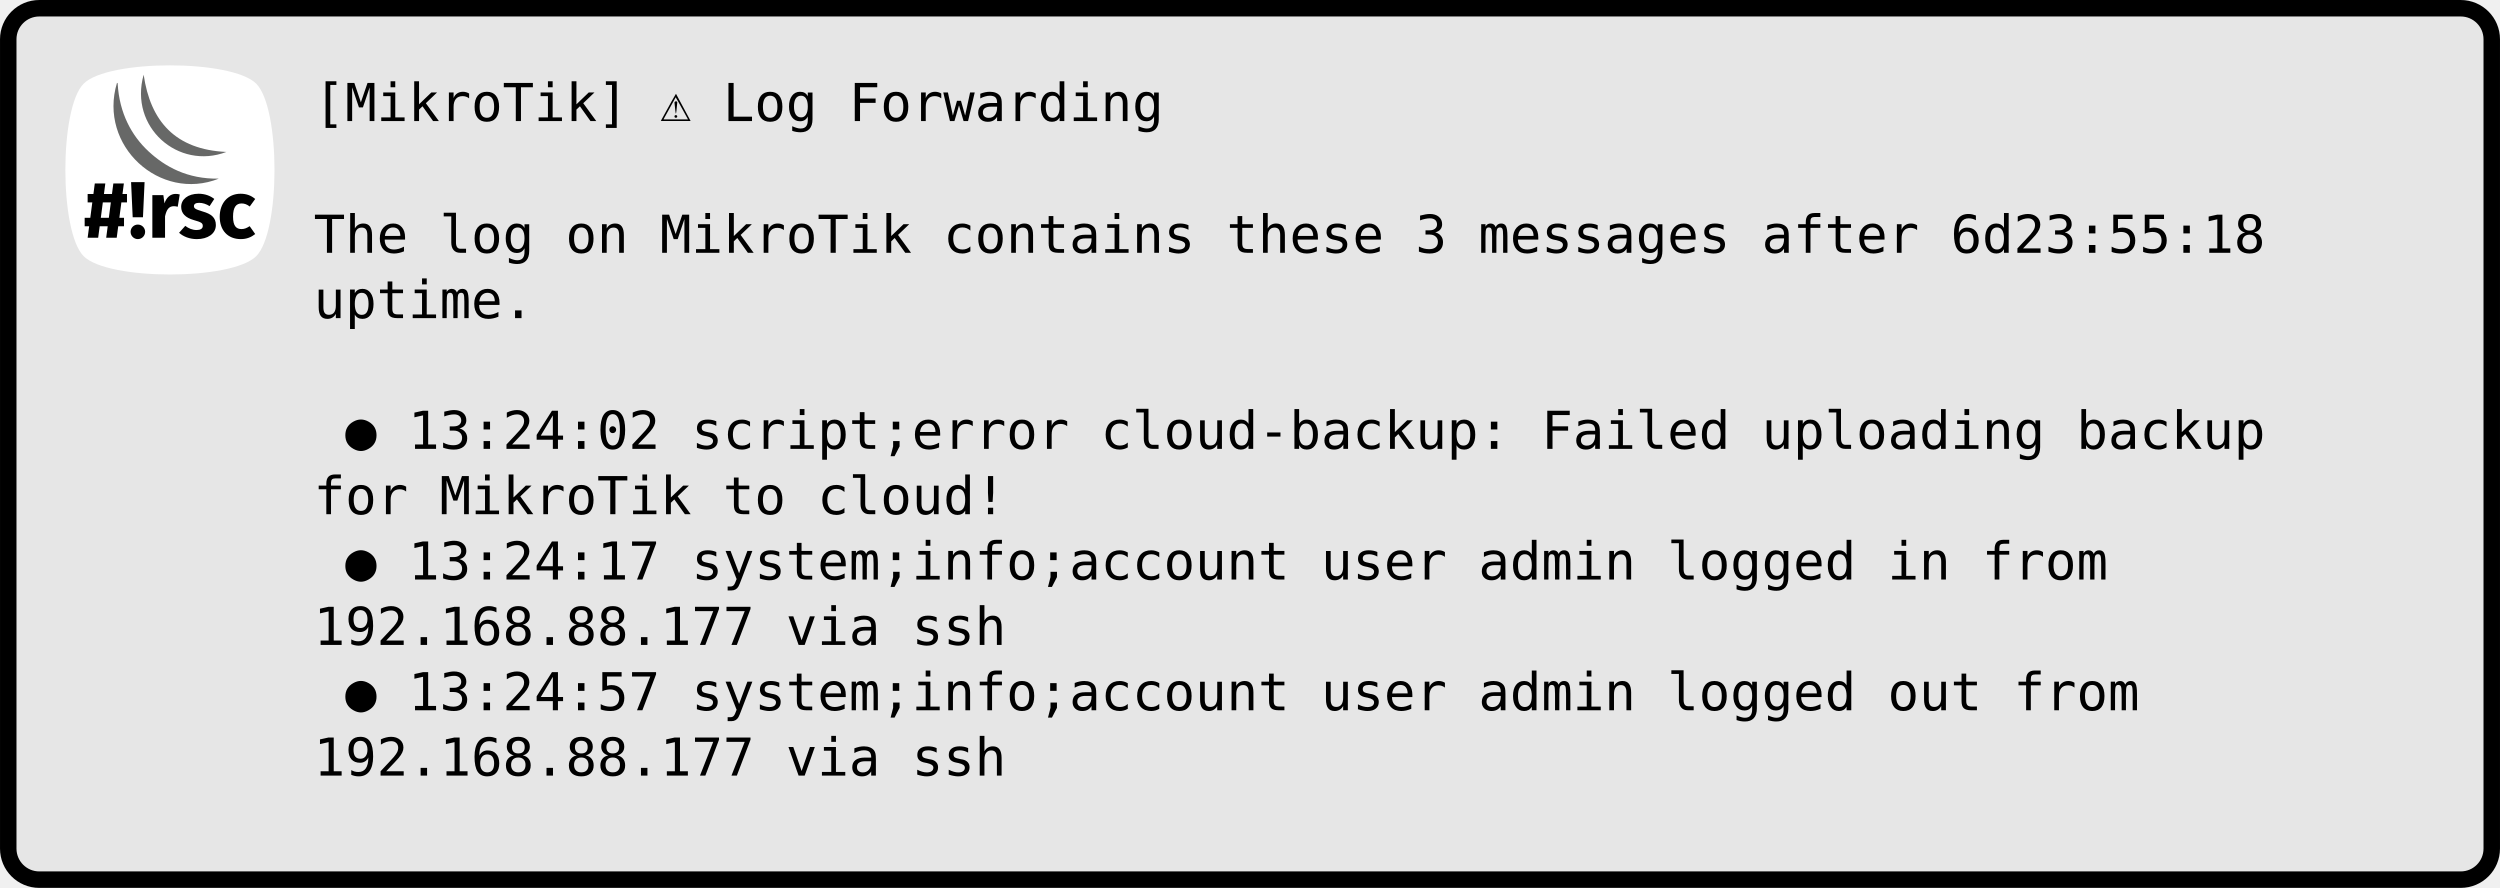
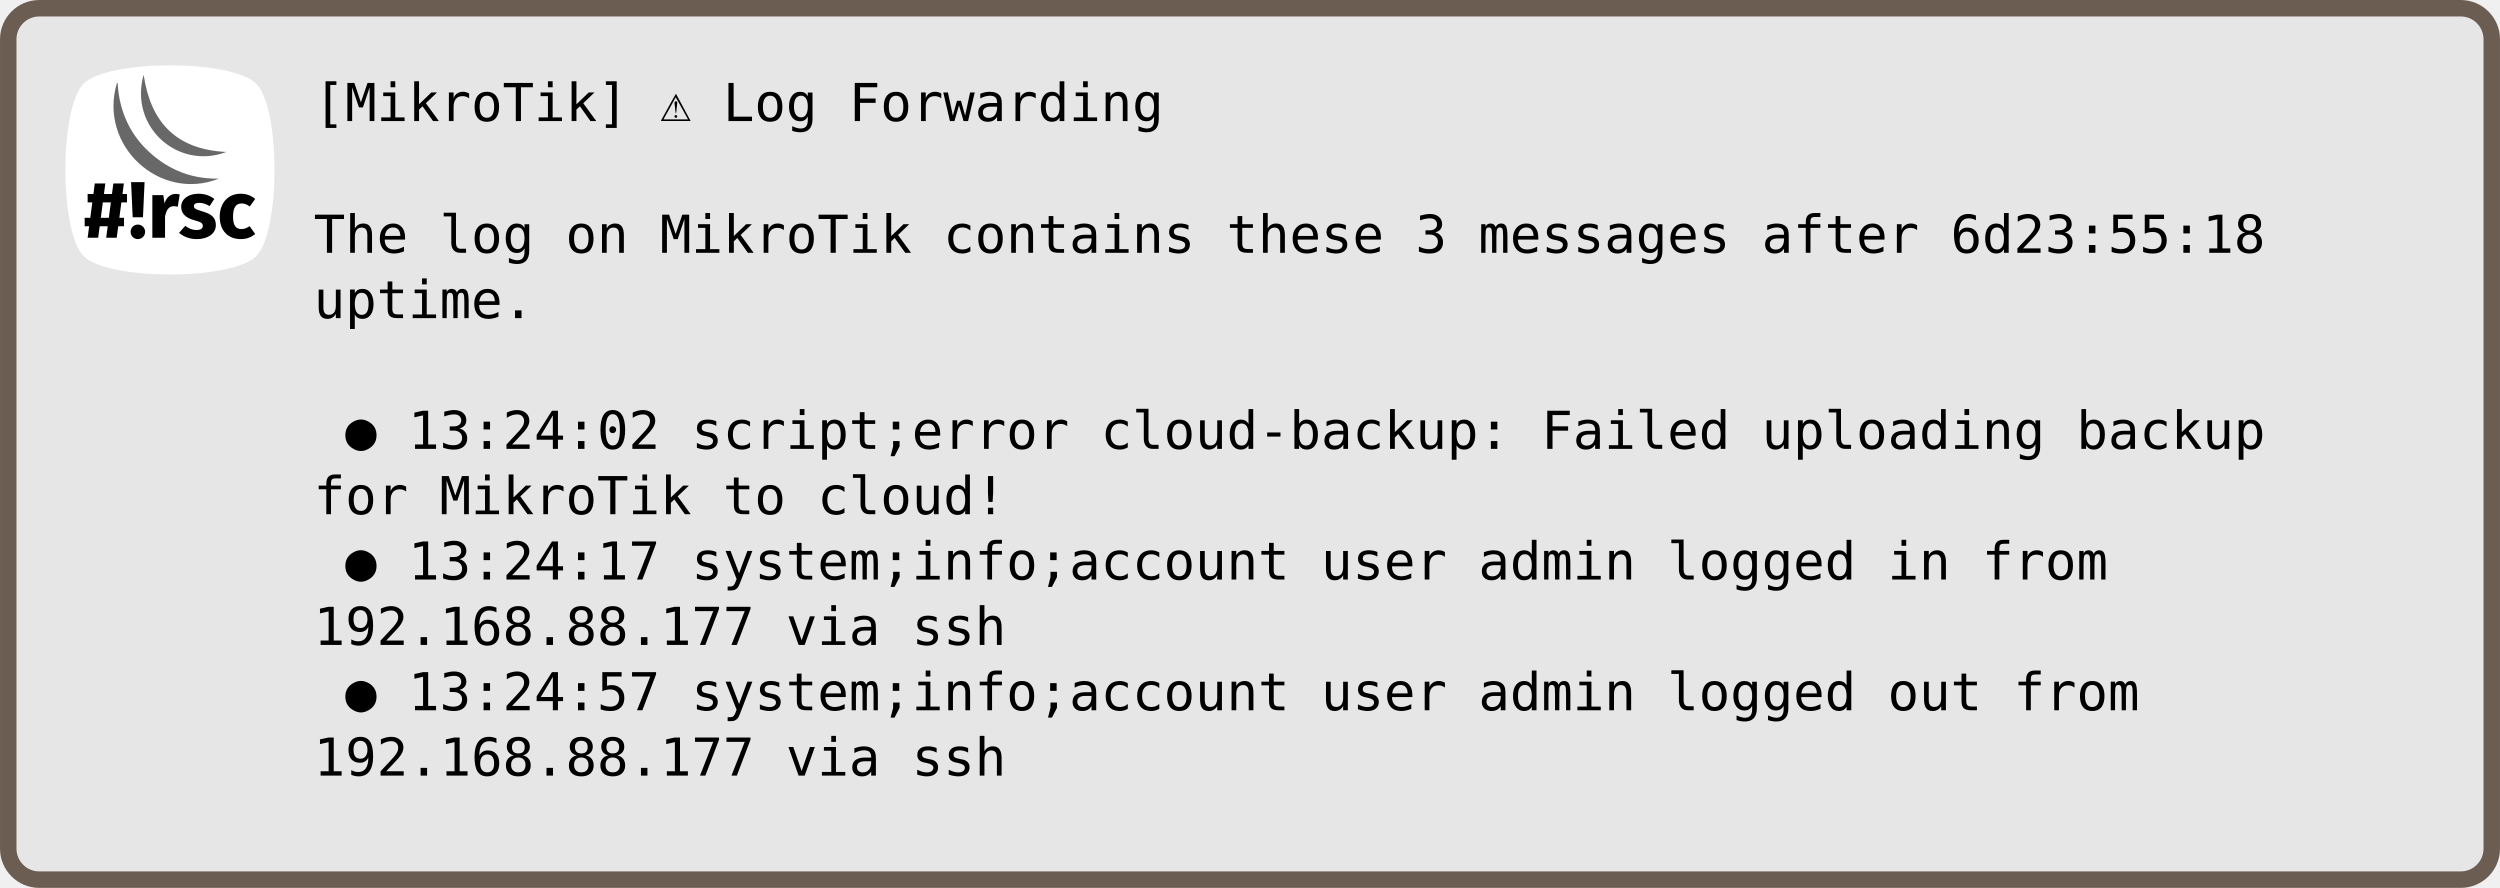
<svg xmlns="http://www.w3.org/2000/svg" width="573.779" height="203.779" viewBox="0 0 151.812 53.917" version="1.1" id="svg8">
  <defs id="defs2">
    <rect x="180" y="0" width="470.722" height="388.666" id="rect4813" />
  </defs>
  <g id="layer1" transform="translate(16.375,11.08333)">
-     <rect style="fill:#e6e6e6;stroke:#000000;stroke-width:1;stroke-linecap:round;stroke-linejoin:round;stroke-opacity:1" id="rect857" width="150.812" height="52.917" x="-15.875" y="-10.583" rx="1.885" />
+     <rect style="fill:#e6e6e6;stroke:#6c5d53;stroke-width:1;stroke-linecap:round;stroke-linejoin:round;stroke-opacity:1" id="rect857" width="150.812" height="52.917" x="-15.875" y="-10.583" rx="1.885" />
    <g id="g884" transform="matrix(0.5,0,0,0.5,-12.40625,-7.114583)" style="stroke-width:2">
      <path style="fill:#ffffff;fill-opacity:1;stroke:none;stroke-width:0.265;stroke-linecap:round;stroke-linejoin:round;stroke-opacity:1" id="path899" d="m 23.177,23.177 c -2.963,2.963 -17.991,2.963 -20.955,0 -2.963,-2.963 -2.963,-17.991 0,-20.955 2.963,-2.963 17.991,-2.963 20.955,0 2.963,2.963 2.963,17.991 0,20.955 z" />
      <g id="g871" style="stroke-width:2">
        <g aria-label="#!rsc" id="text837">
          <path d="M 7.483,16.646 V 15.622 H 6.937 l 0.166,-1.277 H 5.826 l -0.166,1.277 h -0.975 l 0.166,-1.277 H 3.573 l -0.166,1.277 H 2.705 v 1.024 H 3.271 L 3.027,18.518 H 2.344 v 1.024 H 2.89 L 2.705,20.936 H 3.983 L 4.168,19.542 H 5.143 L 4.958,20.936 H 6.235 L 6.42,19.542 H 7.122 V 18.518 H 6.557 l 0.244,-1.872 z m -2.204,1.872 h -0.975 l 0.244,-1.872 h 0.975 z" style="stroke-width:0.529px" id="path851" />
          <path d="m 9.619,14.179 h -1.638 l 0.195,4.271 h 1.248 z m -0.819,5.158 c -0.488,0 -0.878,0.4 -0.878,0.878 0,0.488 0.39,0.887 0.878,0.887 0.497,0 0.887,-0.4 0.887,-0.887 0,-0.478 -0.39,-0.878 -0.887,-0.878 z" style="stroke-width:0.529px" id="path853" />
          <path d="m 13.373,15.612 c -0.595,0 -1.102,0.429 -1.336,1.151 l -0.137,-1.004 h -1.336 v 5.178 h 1.541 v -2.604 c 0.176,-0.77 0.439,-1.229 1.073,-1.229 0.166,0 0.302,0.029 0.468,0.068 l 0.244,-1.492 c -0.176,-0.049 -0.322,-0.068 -0.517,-0.068 z" style="stroke-width:0.529px" id="path855" />
          <path d="m 16.181,15.592 c -1.307,0 -2.116,0.692 -2.116,1.58 0,0.8 0.507,1.326 1.531,1.619 0.936,0.263 1.092,0.371 1.092,0.722 0,0.312 -0.283,0.488 -0.751,0.488 -0.507,0 -0.985,-0.205 -1.375,-0.507 l -0.751,0.839 c 0.507,0.458 1.268,0.77 2.165,0.77 1.287,0 2.301,-0.634 2.301,-1.706 0,-0.926 -0.575,-1.355 -1.599,-1.648 -0.926,-0.273 -1.063,-0.39 -1.063,-0.663 0,-0.234 0.205,-0.39 0.624,-0.39 0.449,0 0.878,0.146 1.277,0.4 l 0.566,-0.868 C 17.605,15.836 16.932,15.592 16.181,15.592 Z" style="stroke-width:0.529px" id="path857" />
          <path d="m 21.281,15.592 c -1.55,0 -2.535,1.151 -2.535,2.799 0,1.638 0.975,2.711 2.565,2.711 0.712,0 1.268,-0.234 1.745,-0.614 l -0.673,-0.956 c -0.371,0.234 -0.624,0.351 -0.995,0.351 -0.614,0 -1.024,-0.351 -1.024,-1.502 0,-1.16 0.38,-1.609 1.043,-1.609 0.351,0 0.653,0.117 0.985,0.371 l 0.663,-0.917 c -0.497,-0.419 -1.053,-0.634 -1.775,-0.634 z" style="stroke-width:0.529px" id="path859" />
        </g>
        <g id="g1542" transform="matrix(2,0,0,2,-0.4113444,3.175)" style="stroke-width:1">
          <path d="M 4.96,-1.02 C 5.368,1.812 6.887,3.53 9.983,3.671 7.066,4.788 4.058,2.164 4.96,-1.02" style="fill:#676867;fill-rule:evenodd;stroke-width:0.265" id="path943" />
          <path d="m 3.341,-0.521 c 0.035,-0.008 0.039,0.016 0.041,0.041 C 3.481,1.326 4.242,2.695 5.251,3.631 6.26,4.568 7.615,5.325 9.525,5.292 5.948,6.716 2.188,3.293 3.339,-0.521" style="fill:#676867;fill-rule:evenodd;stroke-width:0.265" id="path945" />
        </g>
      </g>
    </g>
    <text xml:space="preserve" transform="matrix(0.2645833,0,0,0.2645833,-44.95,-6.603932)" id="text4811" style="font-style:normal;font-variant:normal;font-weight:normal;font-stretch:normal;font-size:12px;line-height:15px;font-family:'Fira Mono', 'Roboto Mono', monospace;-inkscape-font-specification:'Fira Mono, Roboto Mono, monospace, Normal';font-variant-ligatures:normal;font-variant-caps:normal;font-variant-numeric:normal;font-variant-east-asian:normal;text-align:start;letter-spacing:0px;word-spacing:0px;writing-mode:lr-tb;white-space:pre;shape-inside:url(#rect4813);fill:#000000;fill-opacity:1;stroke:none;stroke-width:1px;stroke-linecap:butt;stroke-linejoin:miter;stroke-opacity:1" x="-248.881" y="0">
      <tspan x="180" y="10.85" id="tspan2317">[MikroTik] ⚠ Log Forwarding
</tspan>
      <tspan x="180" y="26.083" id="tspan2319">
</tspan>
      <tspan x="180" y="41.083" id="tspan2321">The log on MikroTik contains these 3 messages after 6d23:55:18 </tspan>
      <tspan x="180" y="56.083" id="tspan2323">uptime.
</tspan>
      <tspan x="180" y="71.083" id="tspan2325">
</tspan>
      <tspan x="180" y="86.083" id="tspan2327"> ● 13:24:02 script;error cloud-backup: Failed uploading backup </tspan>
      <tspan x="180" y="101.083" id="tspan2329">for MikroTik to cloud!
</tspan>
      <tspan x="180" y="116.083" id="tspan2331"> ● 13:24:17 system;info;account user admin logged in from </tspan>
      <tspan x="180" y="131.083" id="tspan2333">192.168.88.177 via ssh
</tspan>
      <tspan x="180" y="146.083" id="tspan2335"> ● 13:24:57 system;info;account user admin logged out from </tspan>
      <tspan x="180" y="161.083" id="tspan2337">192.168.88.177 via ssh</tspan>
    </text>
  </g>
</svg>
